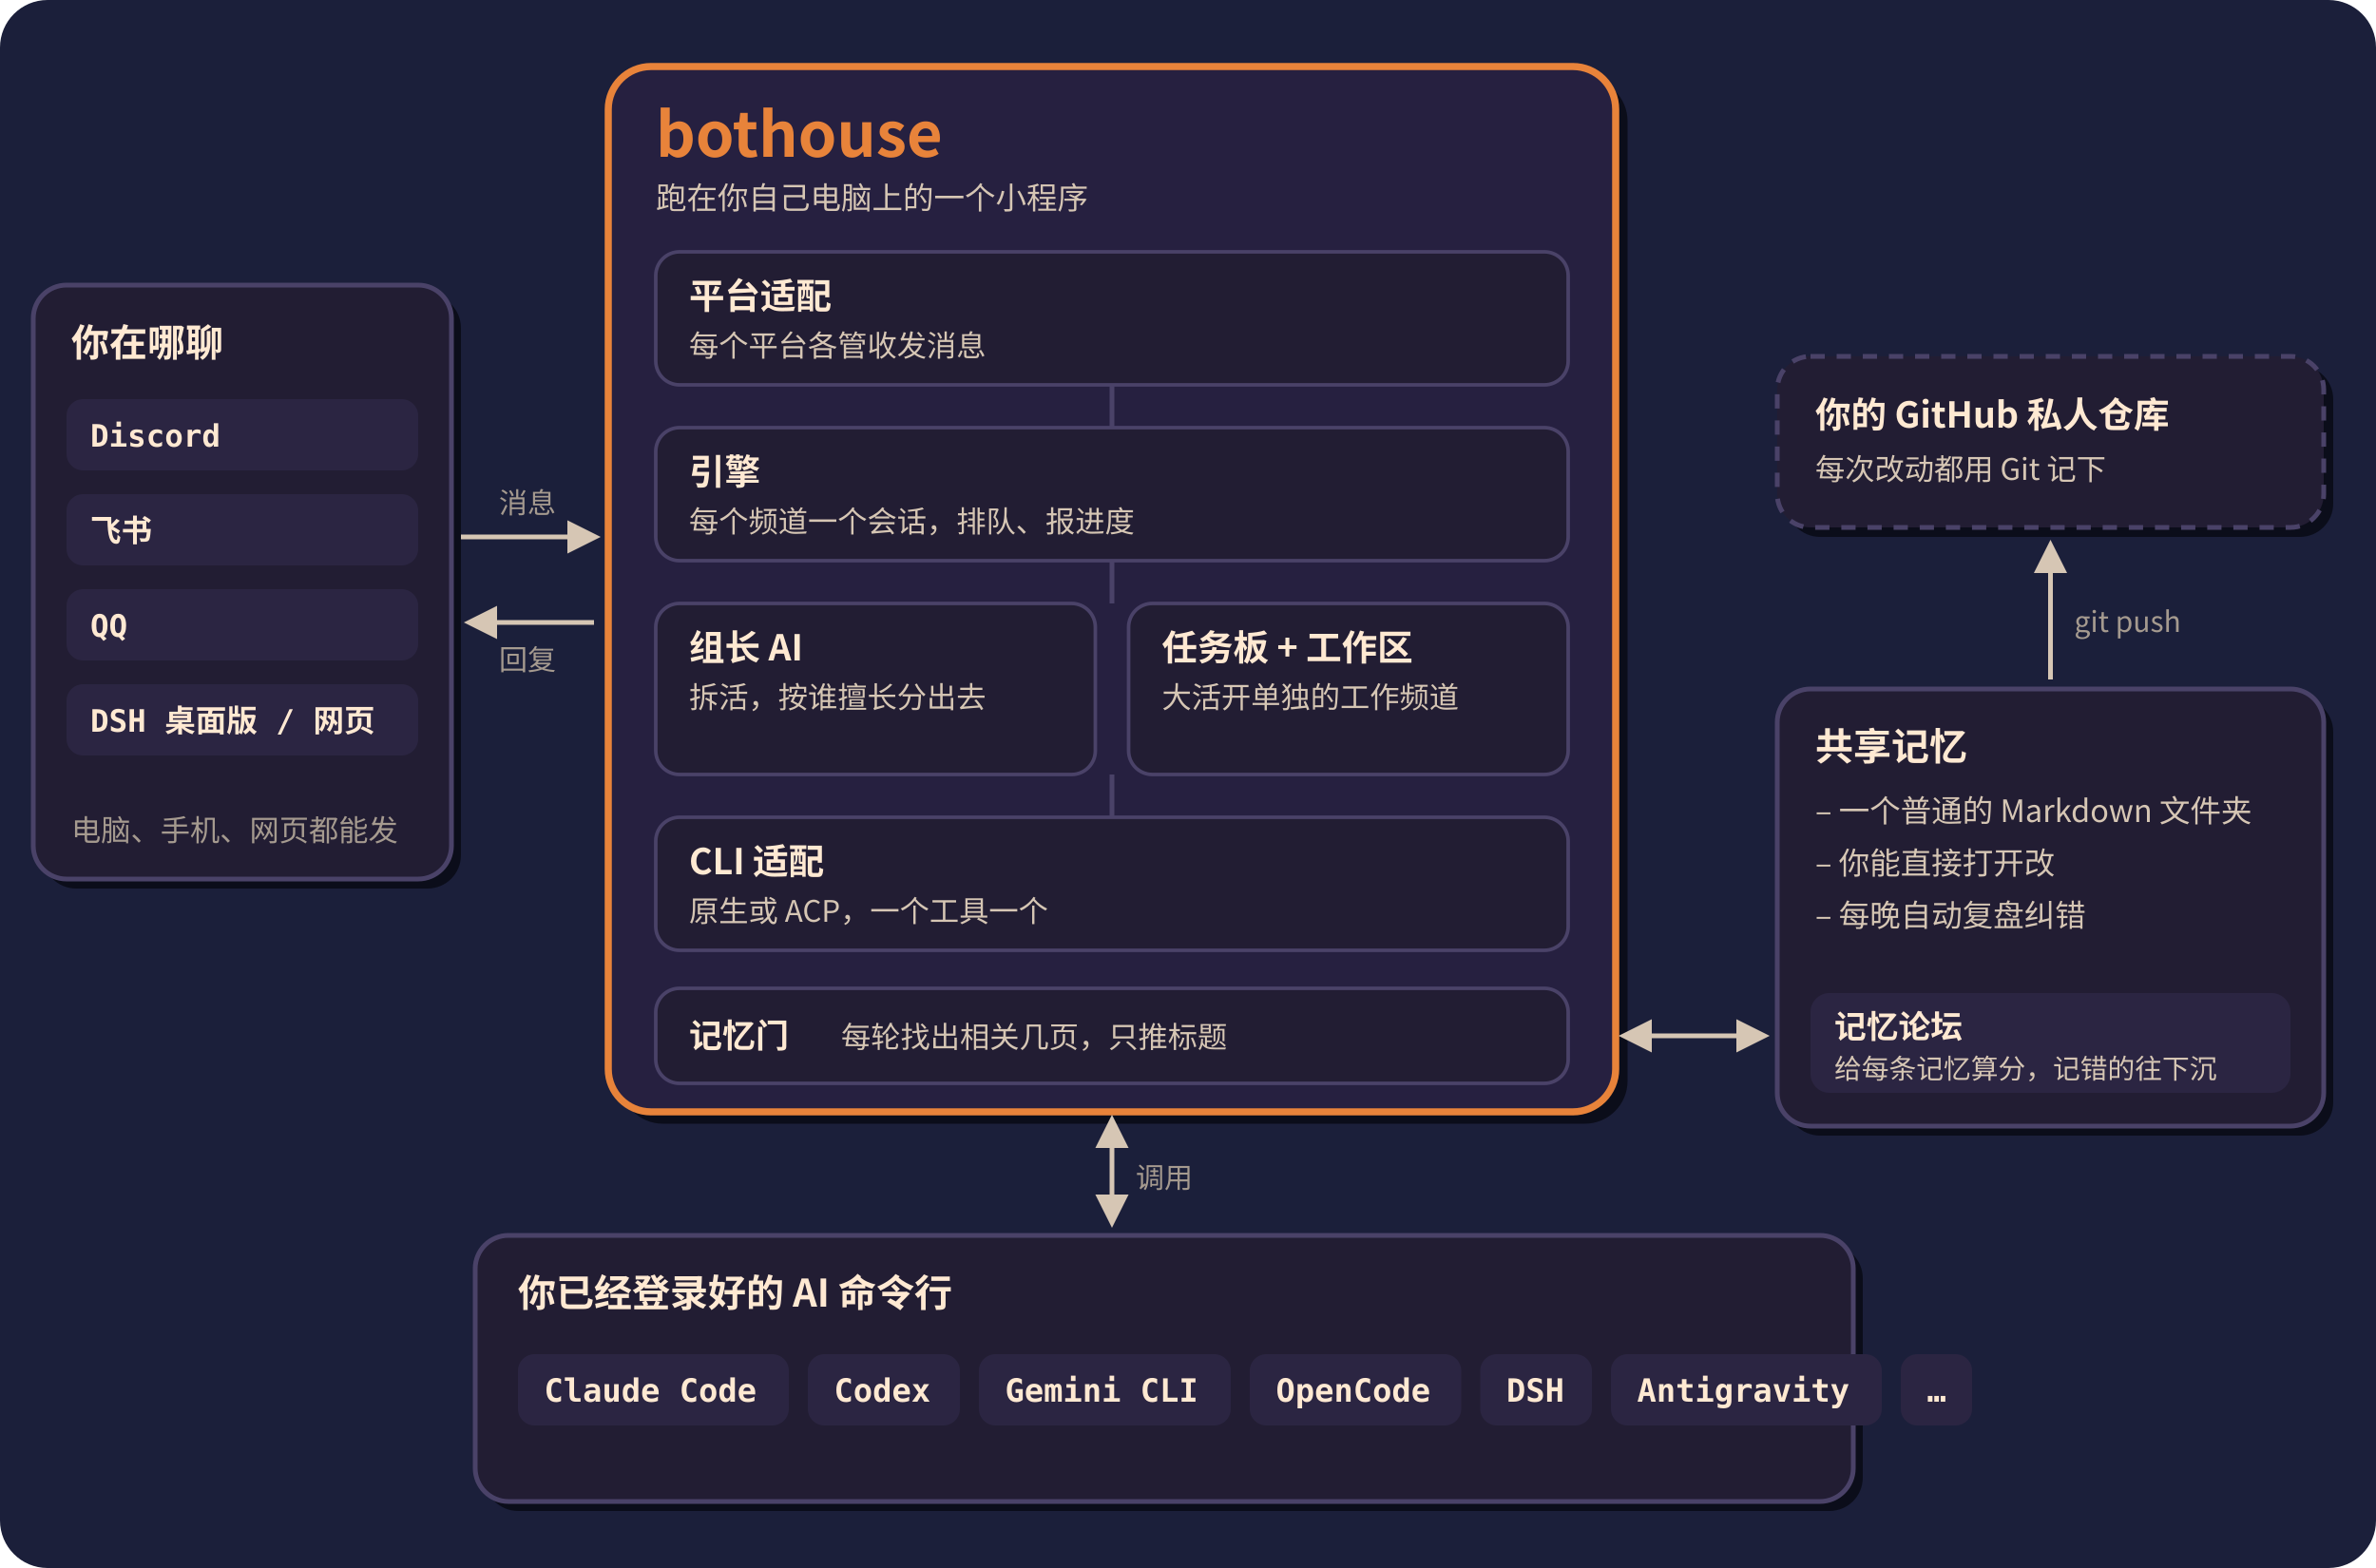
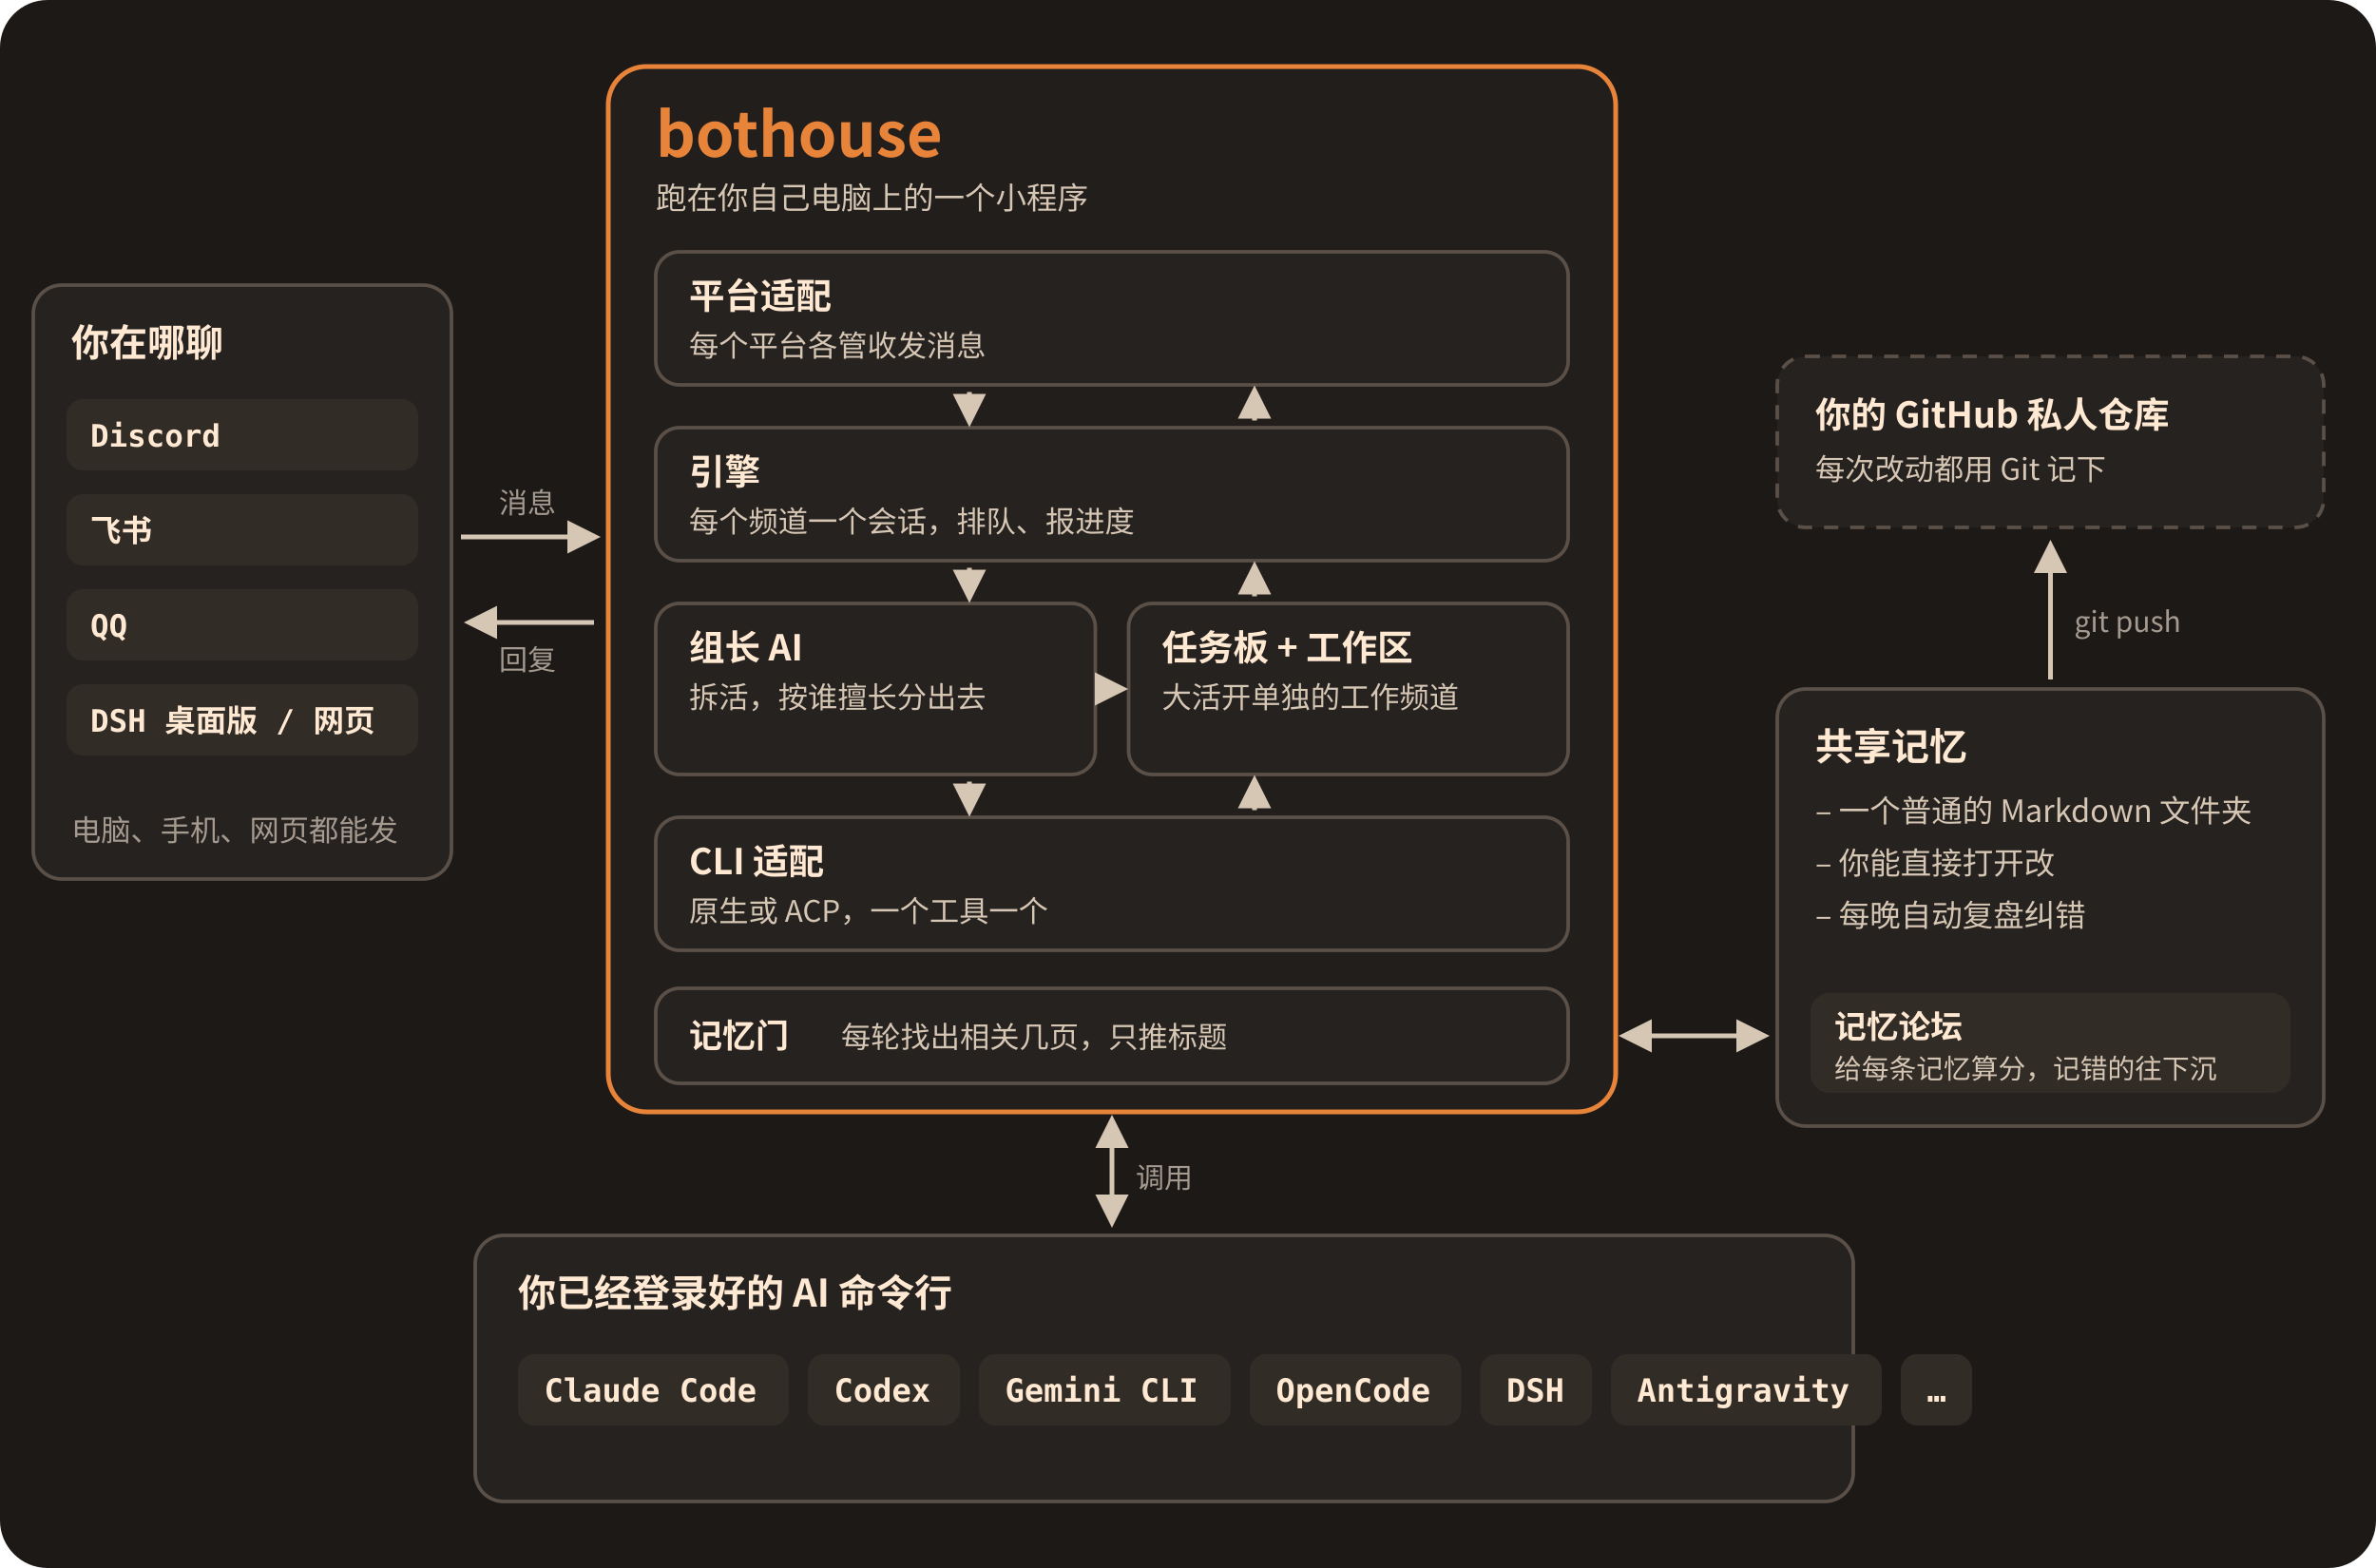
<svg xmlns="http://www.w3.org/2000/svg" width="1000" height="660" viewBox="0 0 1000 660" role="img" font-family="'PingFang SC','Hiragino Sans GB','Microsoft YaHei','Noto Sans CJK SC',-apple-system,'Segoe UI',sans-serif">
  <defs>
    <marker id="ah" viewBox="0 0 10 10" refX="8" refY="5" markerWidth="7" markerHeight="7" orient="auto-start-reverse">
      <path d="M0,0 L10,5 L0,10 z" fill="#d6c6b4" />
    </marker>
  </defs>
-   <rect width="1000" height="660" rx="20" fill="#1b1f3a" />
-   <rect x="18" y="124" width="176" height="250" rx="14" fill="#0b0d1a" />
-   <rect x="14" y="120" width="176" height="250" rx="14" fill="#221d33" stroke="#4a4268" stroke-width="2" />
+   <rect width="1000" height="660" rx="20" fill="#1c1917" />
+   <rect x="14" y="120" width="176" height="250" rx="12" fill="#262220" stroke="#5a5048" stroke-width="1.5" />
  <text x="30" y="150" font-size="16" font-weight="800" fill="#ffe9d2" text-anchor="start">你在哪聊</text>
-   <rect x="28" y="168" width="148" height="30" rx="7" fill="#2b2542" />
+   <rect x="28" y="168" width="148" height="30" rx="7" fill="#322c27" />
  <text x="38" y="188" font-size="13" font-weight="600" fill="#ffe9d2" text-anchor="start" font-family="ui-monospace,'SF Mono',Menlo,Consolas,monospace">Discord</text>
-   <rect x="28" y="208" width="148" height="30" rx="7" fill="#2b2542" />
+   <rect x="28" y="208" width="148" height="30" rx="7" fill="#322c27" />
  <text x="38" y="228" font-size="13" font-weight="600" fill="#ffe9d2" text-anchor="start" font-family="ui-monospace,'SF Mono',Menlo,Consolas,monospace">飞书</text>
-   <rect x="28" y="248" width="148" height="30" rx="7" fill="#2b2542" />
+   <rect x="28" y="248" width="148" height="30" rx="7" fill="#322c27" />
  <text x="38" y="268" font-size="13" font-weight="600" fill="#ffe9d2" text-anchor="start" font-family="ui-monospace,'SF Mono',Menlo,Consolas,monospace">QQ</text>
-   <rect x="28" y="288" width="148" height="30" rx="7" fill="#2b2542" />
+   <rect x="28" y="288" width="148" height="30" rx="7" fill="#322c27" />
  <text x="38" y="308" font-size="13" font-weight="600" fill="#ffe9d2" text-anchor="start" font-family="ui-monospace,'SF Mono',Menlo,Consolas,monospace">DSH 桌面版 / 网页</text>
  <text x="30" y="354" font-size="12.5" font-weight="400" fill="#a59a8f" text-anchor="start">电脑、手机、网页都能发</text>
-   <rect x="261" y="33" width="424" height="440" rx="18" fill="#0b0d1a" />
-   <rect x="256" y="28" width="424" height="440" rx="18" fill="#262040" stroke="#e8833a" stroke-width="3" />
+   <rect x="256" y="28" width="424" height="440" rx="16" fill="#221e1b" stroke="#e8833a" stroke-width="2" />
  <text x="276" y="66" font-size="26" font-weight="800" fill="#e8833a" text-anchor="start">bothouse</text>
  <text x="276" y="88" font-size="13" font-weight="400" fill="#d6c6b4" text-anchor="start">跑在你自己电脑上的一个小程序</text>
-   <rect x="276" y="106" width="384" height="56" rx="10" fill="#221d33" stroke="#4a4268" stroke-width="1.5" />
+   <rect x="276" y="106" width="384" height="56" rx="10" fill="#262220" stroke="#5a5048" stroke-width="1.5" />
  <text x="290" y="130" font-size="15" font-weight="800" fill="#ffe9d2" text-anchor="start">平台适配</text>
  <text x="290" y="150" font-size="12.5" font-weight="400" fill="#d6c6b4" text-anchor="start">每个平台各管收发消息</text>
-   <rect x="276" y="180" width="384" height="56" rx="10" fill="#221d33" stroke="#4a4268" stroke-width="1.5" />
+   <rect x="276" y="180" width="384" height="56" rx="10" fill="#262220" stroke="#5a5048" stroke-width="1.5" />
  <text x="290" y="204" font-size="15" font-weight="800" fill="#ffe9d2" text-anchor="start">引擎</text>
  <text x="290" y="224" font-size="12.5" font-weight="400" fill="#d6c6b4" text-anchor="start">每个频道一个会话，排队、报进度</text>
-   <rect x="276" y="254" width="185" height="72" rx="10" fill="#221d33" stroke="#4a4268" stroke-width="1.5" />
+   <rect x="276" y="254" width="185" height="72" rx="10" fill="#262220" stroke="#5a5048" stroke-width="1.5" />
  <text x="290" y="278" font-size="15" font-weight="800" fill="#ffe9d2" text-anchor="start">组长 AI</text>
  <text x="290" y="298" font-size="12.5" font-weight="400" fill="#d6c6b4" text-anchor="start">拆活，按谁擅长分出去</text>
-   <rect x="475" y="254" width="185" height="72" rx="10" fill="#221d33" stroke="#4a4268" stroke-width="1.5" />
+   <rect x="475" y="254" width="185" height="72" rx="10" fill="#262220" stroke="#5a5048" stroke-width="1.5" />
  <text x="489" y="278" font-size="15" font-weight="800" fill="#ffe9d2" text-anchor="start">任务板 + 工作区</text>
  <text x="489" y="298" font-size="12.5" font-weight="400" fill="#d6c6b4" text-anchor="start">大活开单独的工作频道</text>
-   <rect x="276" y="344" width="384" height="56" rx="10" fill="#221d33" stroke="#4a4268" stroke-width="1.5" />
+   <rect x="276" y="344" width="384" height="56" rx="10" fill="#262220" stroke="#5a5048" stroke-width="1.5" />
  <text x="290" y="368" font-size="15" font-weight="800" fill="#ffe9d2" text-anchor="start">CLI 适配</text>
  <text x="290" y="388" font-size="12.5" font-weight="400" fill="#d6c6b4" text-anchor="start">原生或 ACP，一个工具一个</text>
-   <line x1="468" y1="162" x2="468" y2="180" stroke="#4a4268" stroke-width="2" />
-   <line x1="468" y1="236" x2="468" y2="254" stroke="#4a4268" stroke-width="2" />
-   <line x1="468" y1="326" x2="468" y2="344" stroke="#4a4268" stroke-width="2" />
-   <rect x="276" y="416" width="384" height="40" rx="10" fill="#221d33" stroke="#4a4268" stroke-width="1.5" />
+   <line x1="408" y1="165" x2="408" y2="177" stroke="#d6c6b4" stroke-width="2" marker-end="url(#ah)" />
+   <line x1="528" y1="177" x2="528" y2="165" stroke="#d6c6b4" stroke-width="2" marker-end="url(#ah)" />
+   <line x1="408" y1="239" x2="408" y2="251" stroke="#d6c6b4" stroke-width="2" marker-end="url(#ah)" />
+   <line x1="528" y1="251" x2="528" y2="239" stroke="#d6c6b4" stroke-width="2" marker-end="url(#ah)" />
+   <line x1="408" y1="329" x2="408" y2="341" stroke="#d6c6b4" stroke-width="2" marker-end="url(#ah)" />
+   <line x1="528" y1="341" x2="528" y2="329" stroke="#d6c6b4" stroke-width="2" marker-end="url(#ah)" />
+   <line x1="464" y1="290" x2="472" y2="290" stroke="#d6c6b4" stroke-width="2" marker-end="url(#ah)" />
+   <rect x="276" y="416" width="384" height="40" rx="10" fill="#262220" stroke="#5a5048" stroke-width="1.5" />
  <text x="290" y="440" font-size="15" font-weight="800" fill="#ffe9d2" text-anchor="start" />
  <text x="290" y="460" font-size="12.5" font-weight="400" fill="#d6c6b4" text-anchor="start" />
  <text x="290" y="441" font-size="14" font-weight="800" fill="#ffe9d2" text-anchor="start">记忆门</text>
  <text x="354" y="441" font-size="12.5" font-weight="400" fill="#d6c6b4" text-anchor="start">每轮找出相关几页，只推标题</text>
-   <rect x="204" y="524" width="580" height="112" rx="14" fill="#0b0d1a" />
-   <rect x="200" y="520" width="580" height="112" rx="14" fill="#221d33" stroke="#4a4268" stroke-width="2" />
+   <rect x="200" y="520" width="580" height="112" rx="12" fill="#262220" stroke="#5a5048" stroke-width="1.5" />
  <text x="218" y="550" font-size="16" font-weight="800" fill="#ffe9d2" text-anchor="start">你已经登录好的 AI 命令行</text>
-   <rect x="218" y="570" width="114" height="30" rx="7" fill="#2b2542" />
+   <rect x="218" y="570" width="114" height="30" rx="7" fill="#322c27" />
  <text x="229" y="590" font-size="13.5" font-weight="600" fill="#ffe9d2" text-anchor="start" font-family="ui-monospace,'SF Mono',Menlo,Consolas,monospace">Claude Code</text>
-   <rect x="340" y="570" width="64" height="30" rx="7" fill="#2b2542" />
+   <rect x="340" y="570" width="64" height="30" rx="7" fill="#322c27" />
  <text x="351" y="590" font-size="13.5" font-weight="600" fill="#ffe9d2" text-anchor="start" font-family="ui-monospace,'SF Mono',Menlo,Consolas,monospace">Codex</text>
-   <rect x="412" y="570" width="106" height="30" rx="7" fill="#2b2542" />
+   <rect x="412" y="570" width="106" height="30" rx="7" fill="#322c27" />
  <text x="423" y="590" font-size="13.5" font-weight="600" fill="#ffe9d2" text-anchor="start" font-family="ui-monospace,'SF Mono',Menlo,Consolas,monospace">Gemini CLI</text>
-   <rect x="526" y="570" width="89" height="30" rx="7" fill="#2b2542" />
+   <rect x="526" y="570" width="89" height="30" rx="7" fill="#322c27" />
  <text x="537" y="590" font-size="13.5" font-weight="600" fill="#ffe9d2" text-anchor="start" font-family="ui-monospace,'SF Mono',Menlo,Consolas,monospace">OpenCode</text>
-   <rect x="623" y="570" width="47" height="30" rx="7" fill="#2b2542" />
+   <rect x="623" y="570" width="47" height="30" rx="7" fill="#322c27" />
  <text x="634" y="590" font-size="13.5" font-weight="600" fill="#ffe9d2" text-anchor="start" font-family="ui-monospace,'SF Mono',Menlo,Consolas,monospace">DSH</text>
-   <rect x="678" y="570" width="114" height="30" rx="7" fill="#2b2542" />
+   <rect x="678" y="570" width="114" height="30" rx="7" fill="#322c27" />
  <text x="689" y="590" font-size="13.5" font-weight="600" fill="#ffe9d2" text-anchor="start" font-family="ui-monospace,'SF Mono',Menlo,Consolas,monospace">Antigravity</text>
-   <rect x="800" y="570" width="30" height="30" rx="7" fill="#2b2542" />
+   <rect x="800" y="570" width="30" height="30" rx="7" fill="#322c27" />
  <text x="811" y="590" font-size="13.5" font-weight="600" fill="#ffe9d2" text-anchor="start" font-family="ui-monospace,'SF Mono',Menlo,Consolas,monospace">…</text>
  <line x1="468" y1="472" x2="468" y2="514" stroke="#d6c6b4" stroke-width="2" marker-start="url(#ah)" marker-end="url(#ah)" />
  <text x="478" y="500" font-size="12" font-weight="500" fill="#a59a8f" text-anchor="start">调用</text>
  <line x1="194" y1="226" x2="250" y2="226" stroke="#d6c6b4" stroke-width="2" marker-end="url(#ah)" />
  <text x="222" y="216" font-size="12" font-weight="500" fill="#a59a8f" text-anchor="middle">消息</text>
  <line x1="250" y1="262" x2="198" y2="262" stroke="#d6c6b4" stroke-width="2" marker-end="url(#ah)" />
  <text x="222" y="282" font-size="12" font-weight="500" fill="#a59a8f" text-anchor="middle">回复</text>
-   <rect x="752" y="154" width="230" height="72" rx="14" fill="#0b0d1a" />
-   <rect x="748" y="150" width="230" height="72" rx="14" fill="#221d33" stroke="#4a4268" stroke-width="2" stroke-dasharray="6 5" />
+   <rect x="748" y="150" width="230" height="72" rx="12" fill="#262220" stroke="#5a5048" stroke-width="1.5" stroke-dasharray="6 5" />
  <text x="764" y="180" font-size="15" font-weight="800" fill="#ffe9d2" text-anchor="start">你的 GitHub 私人仓库</text>
  <text x="764" y="202" font-size="12.5" font-weight="400" fill="#d6c6b4" text-anchor="start">每次改动都用 Git 记下</text>
-   <rect x="752" y="294" width="230" height="184" rx="14" fill="#0b0d1a" />
-   <rect x="748" y="290" width="230" height="184" rx="14" fill="#221d33" stroke="#4a4268" stroke-width="2" />
+   <rect x="748" y="290" width="230" height="184" rx="12" fill="#262220" stroke="#5a5048" stroke-width="1.5" />
  <text x="764" y="320" font-size="16" font-weight="800" fill="#ffe9d2" text-anchor="start">共享记忆</text>
  <text x="764" y="346" font-size="13" font-weight="400" fill="#d6c6b4" text-anchor="start">– 一个普通的 Markdown 文件夹</text>
  <text x="764" y="368" font-size="13" font-weight="400" fill="#d6c6b4" text-anchor="start">– 你能直接打开改</text>
  <text x="764" y="390" font-size="13" font-weight="400" fill="#d6c6b4" text-anchor="start">– 每晚自动复盘纠错</text>
-   <rect x="762" y="418" width="202" height="42" rx="8" fill="#2b2542" />
+   <rect x="762" y="418" width="202" height="42" rx="8" fill="#322c27" />
  <text x="772" y="437" font-size="13.5" font-weight="800" fill="#ffe9d2" text-anchor="start">记忆论坛</text>
  <text x="772" y="454" font-size="11.5" font-weight="400" fill="#d6c6b4" text-anchor="start">给每条记忆算分，记错的往下沉</text>
  <line x1="684" y1="436" x2="742" y2="436" stroke="#d6c6b4" stroke-width="2" marker-start="url(#ah)" marker-end="url(#ah)" />
  <line x1="863" y1="286" x2="863" y2="230" stroke="#d6c6b4" stroke-width="2" marker-end="url(#ah)" />
  <text x="873" y="266" font-size="12" font-weight="500" fill="#a59a8f" text-anchor="start">git push</text>
</svg>
